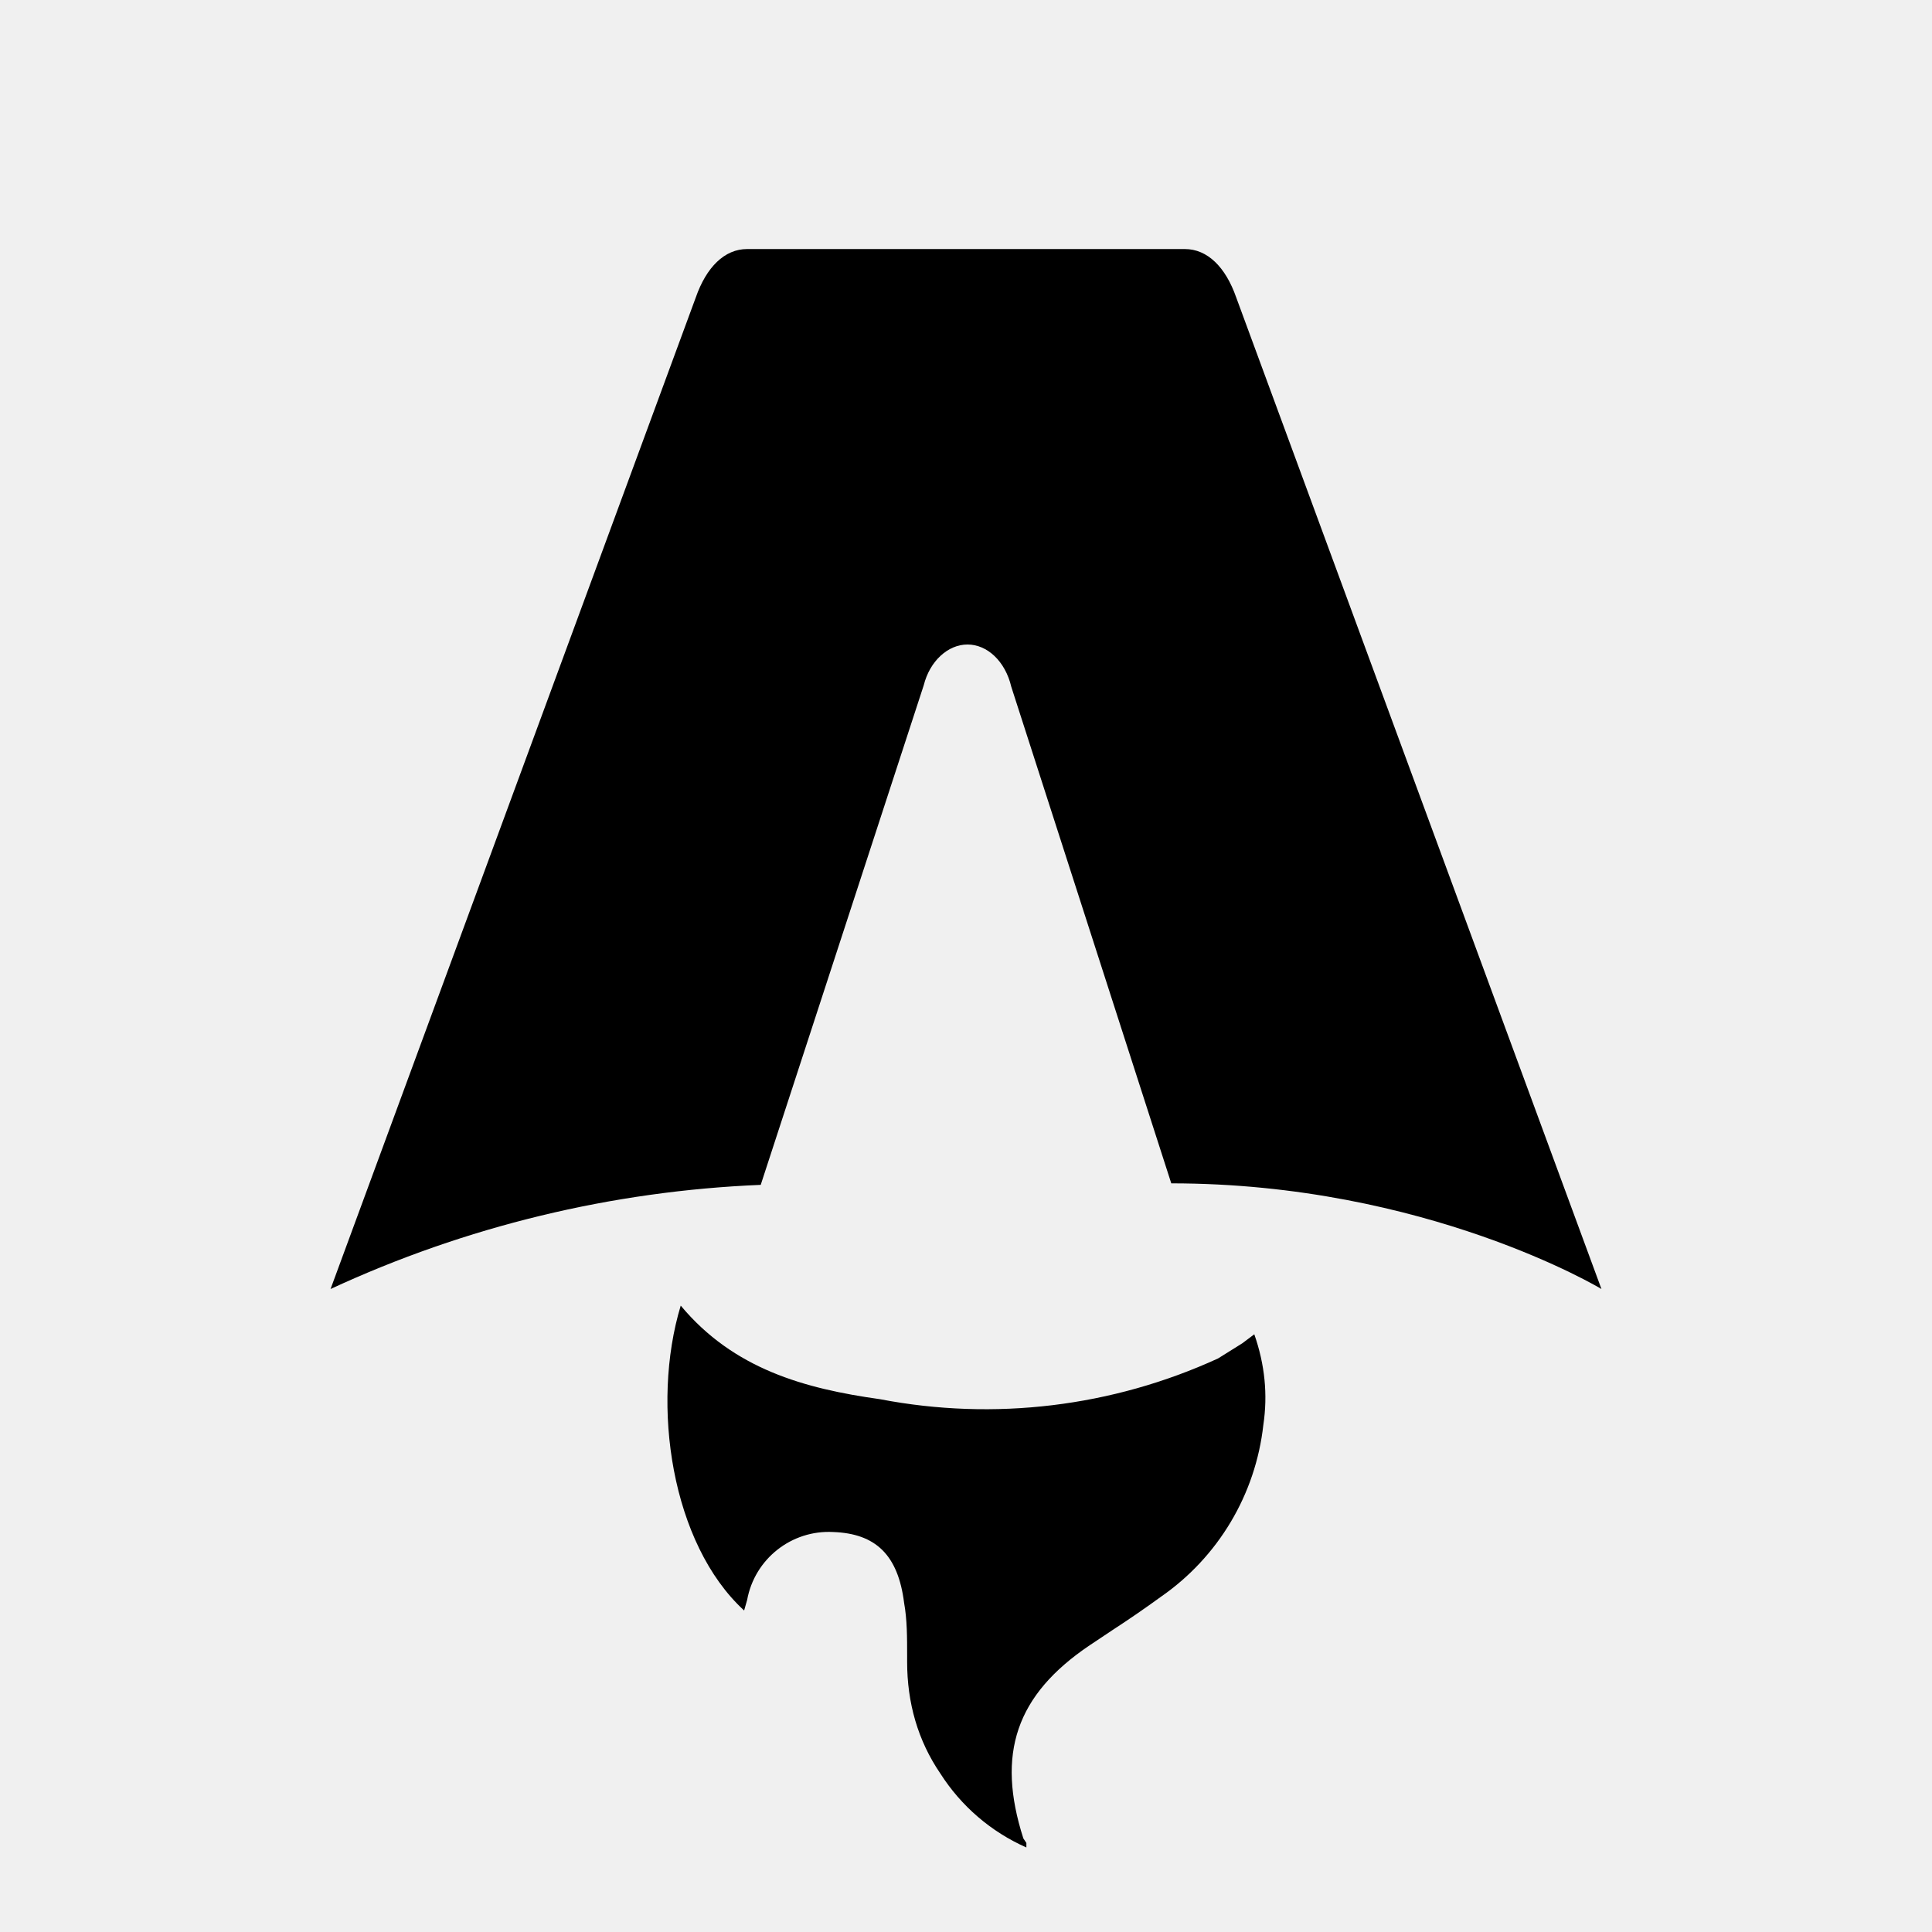
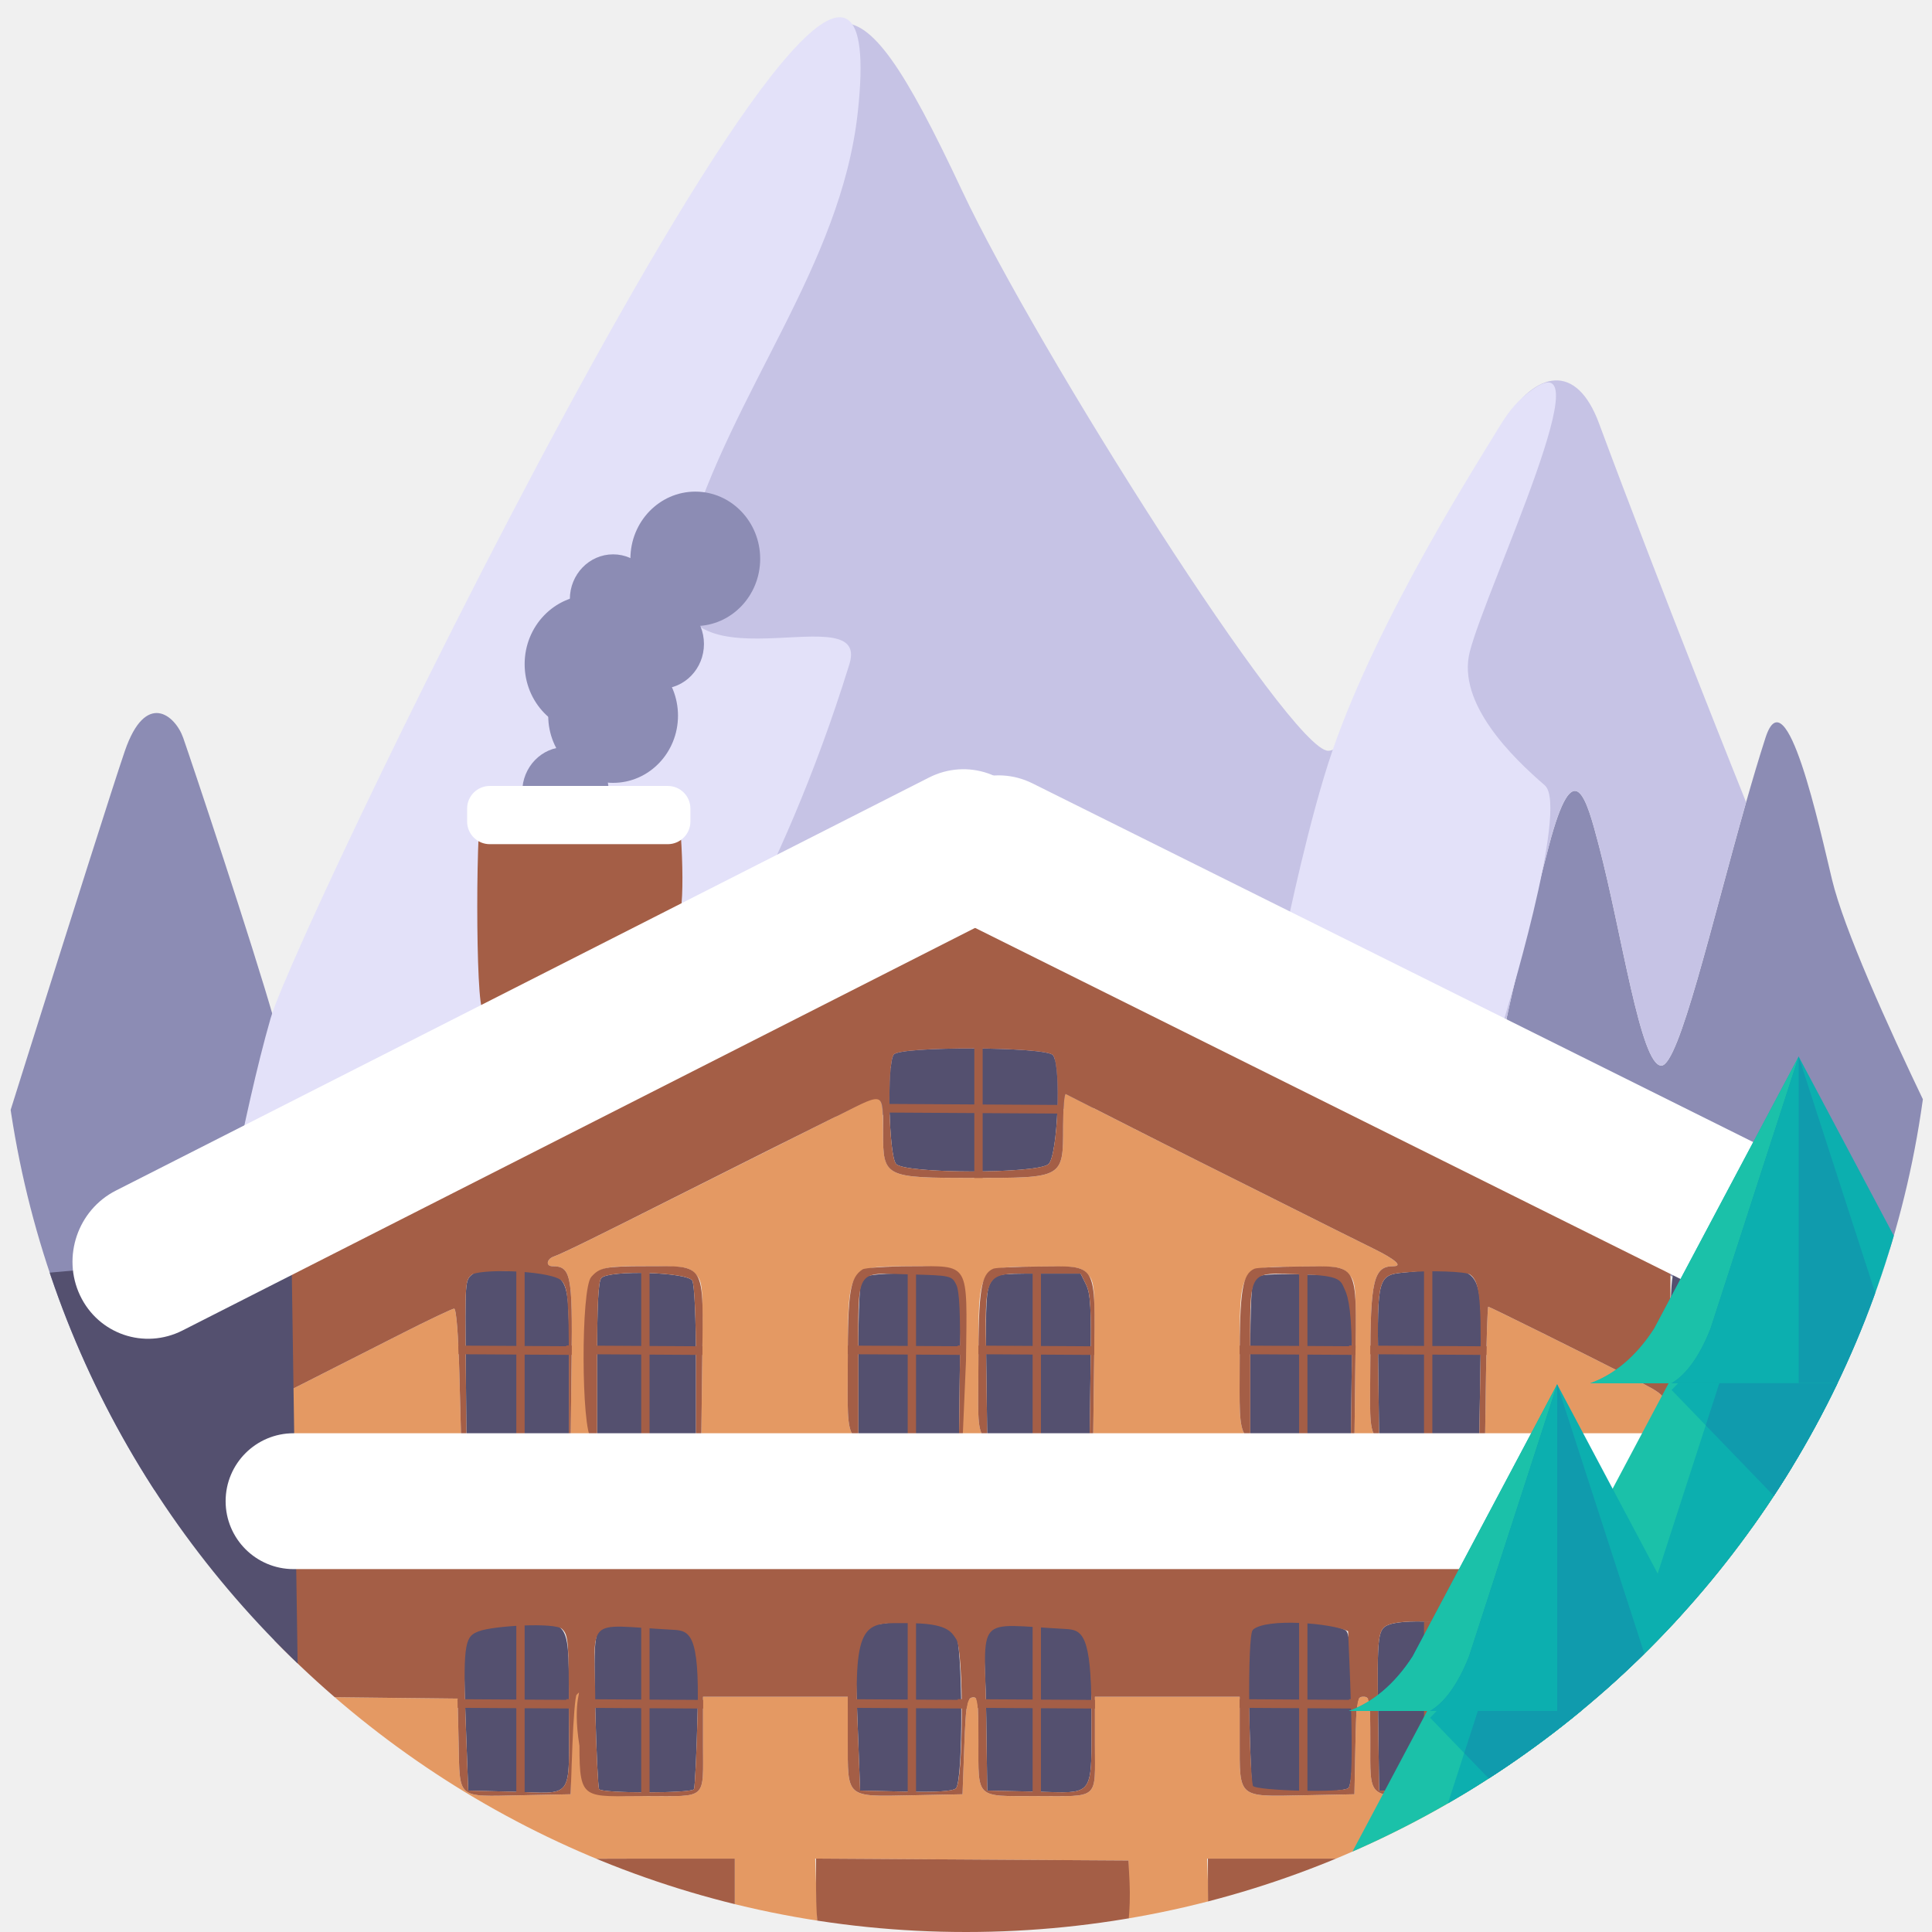
- <svg xmlns="http://www.w3.org/2000/svg" fill="none" viewBox="0 0 128 128">
-   <path d="M50.4 78.5a75.1 75.1 0 0 0-28.5 6.9l24.2-65.7c.7-2 1.9-3.2 3.4-3.2h29c1.5 0 2.7 1.2 3.4 3.2l24.2 65.7s-11.6-7-28.5-7L67 45.5c-.4-1.7-1.6-2.8-2.9-2.8-1.3 0-2.5 1.1-2.9 2.7L50.4 78.5Zm-1.1 28.2Zm-4.2-20.2c-2 6.6-.6 15.8 4.2 20.2a17.5 17.5 0 0 1 .2-.7 5.5 5.5 0 0 1 5.7-4.5c2.8.1 4.3 1.5 4.7 4.7.2 1.1.2 2.3.2 3.5v.4c0 2.7.7 5.2 2.2 7.4a13 13 0 0 0 5.7 4.9v-.3l-.2-.3c-1.8-5.6-.5-9.5 4.4-12.8l1.5-1a73 73 0 0 0 3.2-2.2 16 16 0 0 0 6.8-11.4c.3-2 .1-4-.6-6l-.8.6-1.6 1a37 37 0 0 1-22.4 2.7c-5-.7-9.7-2-13.2-6.2Z" />
-   <style>
-         path { fill: #000; }
-         @media (prefers-color-scheme: dark) {
-             path { fill: #FFF; }
-         }
-     </style>
+ <svg xmlns="http://www.w3.org/2000/svg" width="128" height="128" viewBox="0 0 128 128" fill="none">
+   <g clip-path="url(#clip0_245_358)">
+     <path d="M-3.31 86.314C-3.31 86.314 6.897 53.742 8.276 49.742C9.655 45.742 11.611 47.384 12.138 48.885C12.651 50.347 16.72 62.498 18.207 67.743C19.918 73.775 19.035 72.885 19.035 72.885L99.586 68.6C99.586 68.6 100.222 65.138 102.621 56.028C104.276 49.742 105.104 52.885 105.931 56.028C107.438 61.751 108.69 70.6 110.069 70.6C111.232 70.6 113.399 61.182 115.684 53.152C116.109 51.659 116.538 50.213 116.966 48.885C118.345 44.6 120.552 54.857 121.379 58.286C122.946 64.774 132.69 83.457 132.69 83.457C132.69 83.457 133.498 113.56 122.759 110.885C113.517 108.584 115.31 86.885 115.31 86.885L88 72.885L19.035 75.171L13.241 87.171L9.379 102.028L2.207 106.6L-3.31 86.314Z" fill="#8C8CB4" />
+     <path d="M19.035 72.885L99.586 68.6C99.586 68.6 100.222 65.138 102.621 56.028C104.276 49.742 105.104 52.885 105.931 56.028C107.438 61.751 108.69 70.6 110.069 70.6C111.232 70.6 113.399 61.182 115.684 53.152C115.684 53.152 110.069 39.171 105.931 28.028C104.462 24.071 101.784 24.451 99.586 28.028C95.724 34.314 90.483 49.742 88 49.742C85.517 49.742 68.69 23.171 63.724 12.6C56.203 -3.414 54.897 -0.829 48 12.6C36.513 34.967 18.207 67.743 18.207 67.743C19.918 73.775 19.035 72.885 19.035 72.885Z" fill="#C6C3E5" />
+     <path fill-rule="evenodd" clip-rule="evenodd" d="M59.216 69.865C58.753 70.447 58.881 76.554 59.368 77.115C59.937 77.771 68.723 77.782 69.464 77.127C70.08 76.585 70.324 70.614 69.759 69.906C69.31 69.342 59.662 69.305 59.216 69.865ZM134.069 74.887C133.242 76.603 125.86 101.953 124.225 107.539C123.288 110.739 122.499 109.86 122.499 109.86C122.499 109.86 120.078 101.681 118.503 96.448C117.434 92.897 115.995 87.911 115.748 87.362C115.387 86.566 111.638 84.38 110.903 84.38C110.635 84.38 110.589 89.296 110.823 92.973L110.974 95.35H112.102C113.868 95.35 114.021 95.729 113.963 99.982C113.922 103.084 113.748 103.416 112.081 103.583L110.903 103.701V110.739C110.903 114.611 110.982 117.776 111.079 117.773C111.175 117.771 111.517 117.553 111.839 117.291C112.161 117.029 112.493 116.812 112.576 116.809C112.66 116.806 113.66 116.356 114.798 115.809C117.735 114.399 118.127 114.243 120.259 113.634C120.839 113.469 121.576 113.237 121.897 113.119C126.158 111.555 137.622 111.379 143.183 112.794C144.019 113.007 144.994 113.241 145.349 113.314C145.705 113.387 146.054 113.543 146.124 113.662C146.194 113.781 146.508 113.878 146.823 113.878C147.137 113.878 148.691 114.458 150.277 115.168C153.154 116.455 153.16 116.456 153.404 115.919C152.552 112.316 148.929 101.182 146.207 91.694C144.828 86.885 143.725 90.028 143.725 91.458C141.934 101.966 137.764 77.64 135.725 74.457C135.449 74.026 134.897 73.171 134.069 74.887ZM18.207 117.744C18.45 117.744 18.274 116.354 18.274 110.739V103.699C18.21 103.457 18.274 93.637 18.274 89.572C18.274 86.716 18.247 84.38 18.215 84.381L18.207 117.744ZM31.308 84.418C30.806 84.818 30.808 84.784 30.862 90.658L30.905 95.35H34.297H37.688V90.379C37.688 84.102 37.866 84.425 34.297 84.228C32.322 84.12 31.627 84.164 31.308 84.418ZM92.947 84.315C91.306 84.469 91.234 84.734 91.308 90.379L91.371 95.228L94.687 95.296L98.003 95.363L98.083 90.42C98.195 83.65 98.329 83.81 92.947 84.315ZM39.84 84.672C39.64 84.882 39.56 86.444 39.56 90.158V95.35H42.834H46.109V90.336C46.109 87.346 46.011 85.133 45.867 84.852C45.574 84.28 40.365 84.126 39.84 84.672ZM57.157 84.665C56.947 84.883 56.869 86.377 56.869 90.164V95.364L60.202 95.296L63.536 95.228L63.594 90.474C63.67 84.169 64.305 84.468 60.69 84.38C58.707 84.332 57.36 84.454 57.157 84.665ZM65.641 84.955C65.34 85.434 65.291 86.337 65.343 90.379L65.407 95.228H68.799H72.191L72.254 90.534C72.306 86.679 72.253 85.708 71.956 85.109L71.594 84.38H68.799C66.12 84.38 65.987 84.404 65.641 84.955ZM83.121 84.665C82.912 84.883 82.833 86.377 82.833 90.164V95.364L86.167 95.296L89.5 95.228L89.558 90.474C89.634 84.169 89.829 84.521 86.214 84.434C84.231 84.386 83.324 84.454 83.121 84.665ZM31.589 107.594C30.745 107.92 30.655 108.662 30.843 113.756L31.022 118.632L33.829 118.702C38.118 118.81 37.688 119.397 37.688 113.423C37.688 107.194 37.87 107.526 34.42 107.461C33.113 107.438 31.839 107.497 31.589 107.594ZM40.436 107.51C39.349 107.857 39.312 108.072 39.442 113.337C39.51 116.08 39.623 118.419 39.693 118.538C39.86 118.819 45.808 118.82 45.974 118.54C46.044 118.423 46.154 116.118 46.219 113.418C46.344 108.242 46.221 107.582 45.115 107.524C43.62 107.445 40.667 107.437 40.436 107.51ZM65.655 107.524C64.852 107.803 65.265 108.212 65.341 113.756L65.407 118.632L68.533 118.7C72.629 118.789 72.308 119.245 72.308 113.361C72.308 108.276 72.161 107.582 71.079 107.524C68.966 107.413 66.12 107.362 65.655 107.524ZM83.709 107.51C82.621 107.858 82.619 108.074 82.759 113.361C82.832 116.112 82.913 118.446 82.977 118.555C83.172 118.884 89.014 118.797 89.337 118.461C89.836 117.941 89.721 108.696 89.208 108.069C88.819 107.593 84.743 107.18 83.709 107.51ZM92.071 107.621C91.269 107.901 91.23 108.214 91.305 113.756L91.371 118.632L94.412 118.693C96.085 118.727 97.569 118.672 97.711 118.571C98.216 118.212 98.359 108.676 97.869 108.077C97.412 107.517 93.295 107.193 92.071 107.621ZM56.98 108.125C56.659 108.635 56.636 109.349 56.799 113.671L56.986 118.632L59.994 118.7C62.012 118.746 63.11 118.677 63.328 118.487C63.832 118.051 63.797 108.838 63.288 108.082C62.706 107.215 57.529 107.251 56.98 108.125Z" fill="#54506F" />
+     <rect x="34.207" y="84" width="0.552" height="11.429" fill="#A45E46" />
+     <rect x="34.207" y="107.429" width="0.552" height="11.429" fill="#A45E46" />
+     <rect x="42.483" y="107.429" width="0.552" height="11.429" fill="#A45E46" />
+     <rect x="60.138" y="107.429" width="0.552" height="11.429" fill="#A45E46" />
+     <rect x="68.414" y="107.429" width="0.552" height="11.429" fill="#A45E46" />
+     <rect x="86.069" y="107.429" width="0.552" height="11.429" fill="#A45E46" />
+     <rect x="94.345" y="107.429" width="0.552" height="11.429" fill="#A45E46" />
+     <rect x="42.483" y="84" width="0.552" height="11.429" fill="#A45E46" />
+     <rect x="60.138" y="84" width="0.552" height="11.429" fill="#A45E46" />
+     <rect x="68.414" y="84" width="0.552" height="11.429" fill="#A45E46" />
+     <rect x="86.069" y="84" width="0.552" height="11.429" fill="#A45E46" />
+     <rect x="64.552" y="68" width="0.552" height="11.429" fill="#A45E46" />
+     <rect x="94.345" y="84" width="0.552" height="11.429" fill="#A45E46" />
+     <rect width="0.571" height="9.471" transform="matrix(-0.00550712 0.999985 -0.999983 -0.00590752 38.7158 89.1987)" fill="#A45E46" />
+     <rect width="0.571" height="9.471" transform="matrix(-0.00550712 0.999985 -0.999983 -0.00590752 38.7158 112.627)" fill="#A45E46" />
+     <rect width="0.571" height="9.471" transform="matrix(-0.00550712 0.999985 -0.999983 -0.00590751 46.9917 112.627)" fill="#A45E46" />
+     <rect width="0.571" height="9.471" transform="matrix(-0.00550712 0.999985 -0.999983 -0.00590752 64.6469 112.627)" fill="#A45E46" />
+     <rect width="0.571" height="9.471" transform="matrix(-0.00550712 0.999985 -0.999983 -0.00590751 72.9227 112.627)" fill="#A45E46" />
+     <rect width="0.571" height="9.471" transform="matrix(-0.00550713 0.999985 -0.999983 -0.00590751 90.5779 112.627)" fill="#A45E46" />
+     <rect width="0.571" height="9.471" transform="matrix(-0.00550712 0.999985 -0.999983 -0.00590752 98.8538 112.627)" fill="#A45E46" />
+     <rect width="0.571" height="9.471" transform="matrix(-0.00550712 0.999985 -0.999983 -0.00590751 46.9917 89.1987)" fill="#A45E46" />
+     <rect width="0.571" height="9.471" transform="matrix(-0.00550712 0.999985 -0.999983 -0.00590752 64.6469 89.1987)" fill="#A45E46" />
+     <rect width="0.571" height="9.471" transform="matrix(-0.00550712 0.999985 -0.999983 -0.00590751 72.9227 89.1987)" fill="#A45E46" />
+     <rect width="0.571" height="9.471" transform="matrix(-0.00550713 0.999985 -0.999983 -0.00590751 90.5779 89.1987)" fill="#A45E46" />
+     <rect width="0.571" height="11.796" transform="matrix(-0.00550716 0.999985 -0.999983 -0.00590748 70.4204 73.2068)" fill="#A45E46" />
+     <rect width="0.571" height="9.471" transform="matrix(-0.00550713 0.999985 -0.999983 -0.00590751 98.8538 89.1987)" fill="#A45E46" />
+     <path d="M56.828 7.457C55.706 17.648 48.531 25.855 45.517 36C42.207 47.143 57.823 39.005 56.276 44C51.586 59.143 45.517 67.457 45.517 67.457L14.345 84.028C14.345 84.028 16.099 73.811 17.931 67.457C19.764 61.102 60.076 -22.053 56.828 7.457Z" fill="#E3E1F9" />
+     <path fill-rule="evenodd" clip-rule="evenodd" d="M32.484 53.194C32.259 53.331 32.074 53.556 32.074 53.692C32.074 53.829 32.24 53.769 32.442 53.558C32.847 53.136 43.804 52.974 44.42 53.38C44.885 53.688 44.718 60.484 44.238 60.763C44.045 60.875 42.15 61.834 40.027 62.893C37.904 63.952 35.387 65.216 34.433 65.701C33.479 66.186 32.559 66.584 32.386 66.584C32.215 66.584 32.074 66.691 32.074 66.821C32.074 67.188 32.308 67.081 41.255 62.598L44.94 60.753V57.094C44.94 53.727 44.904 53.416 44.487 53.184C43.885 52.848 33.038 52.858 32.484 53.194ZM60.962 62.557C59.548 63.271 56.969 64.564 55.232 65.431C53.495 66.297 50.653 67.721 48.916 68.595C47.179 69.47 44.758 70.678 43.536 71.281C42.314 71.884 39.577 73.251 37.454 74.32C35.331 75.388 32.752 76.681 31.724 77.191C30.694 77.703 27.642 79.233 24.94 80.594C22.238 81.954 19.686 83.224 19.268 83.417C18.849 83.61 18.507 83.854 18.507 83.96C18.507 84.067 18.691 84.052 18.916 83.929C20.173 83.24 23.934 81.454 24.127 81.454C24.253 81.454 24.355 81.345 24.355 81.211C24.355 81.077 24.461 80.967 24.591 80.967C24.81 80.967 26.245 80.271 32.893 76.943C34.308 76.234 36.729 75.027 38.273 74.259C39.817 73.491 42.659 72.067 44.588 71.093C46.519 70.119 49.255 68.747 50.67 68.044C52.086 67.341 54.717 66.023 56.518 65.117C58.319 64.21 60.582 63.094 61.547 62.638C62.512 62.182 63.565 61.683 63.886 61.531C64.384 61.295 64.402 61.253 64.003 61.256C63.746 61.257 62.377 61.843 60.962 62.557ZM64.822 61.399C65.238 61.566 69.53 63.69 73.945 65.913C75.682 66.788 78.103 67.996 79.325 68.598C81.433 69.637 86.228 72.037 91.371 74.629C92.658 75.278 94.973 76.434 96.517 77.2C98.061 77.964 100.903 79.386 102.833 80.357C104.763 81.328 107.184 82.536 108.213 83.04C109.242 83.544 110.163 84.003 110.26 84.061C110.356 84.118 110.435 84.049 110.435 83.907C110.435 83.765 110.342 83.648 110.229 83.648C110.117 83.648 107.985 82.621 105.493 81.364C96.296 76.727 94.371 75.763 92.541 74.872C91.512 74.371 89.248 73.246 87.511 72.372C85.775 71.497 83.038 70.123 81.43 69.319C79.822 68.515 76.822 67.012 74.763 65.98C72.704 64.948 70.547 63.879 69.968 63.603C69.389 63.328 68.083 62.679 67.067 62.162C66.05 61.644 65.05 61.229 64.844 61.239C64.527 61.256 64.523 61.279 64.822 61.399ZM56.976 73.166C56.327 73.501 54.432 74.456 52.766 75.287C51.099 76.118 47.524 77.911 44.823 79.27C39.039 82.18 37.251 83.055 36.694 83.248C36.213 83.414 36.143 83.892 36.6 83.892C37.82 83.892 37.935 84.461 37.868 90.141L37.805 95.472H34.179H30.554L30.437 91.084C30.365 88.395 30.23 86.698 30.086 86.703C29.958 86.707 28.379 87.457 26.577 88.372C24.776 89.287 22.224 90.581 20.905 91.249L18.507 92.464V93.777C18.507 95.273 18.197 95.594 16.752 95.594C15.35 95.594 15.233 95.891 15.233 99.439C15.233 102.18 15.288 102.641 15.66 102.992C16.055 103.364 19.782 103.395 64.535 103.395H112.981L113.346 102.853C113.626 102.435 113.71 101.637 113.71 99.356C113.71 96.035 113.52 95.594 112.097 95.594C110.797 95.594 110.435 95.236 110.431 93.94C110.427 92.459 110.436 92.469 108.096 91.279C104.641 89.523 98.692 86.573 98.602 86.573C98.555 86.573 98.487 88.576 98.452 91.023L98.388 95.472L95.114 95.542C90.28 95.645 90.787 96.263 90.787 90.261C90.787 84.825 91.009 83.892 92.309 83.892C92.968 83.892 92.446 83.436 90.951 82.703C90.153 82.311 87.711 81.093 85.523 79.995C83.336 78.897 80.6 77.527 79.442 76.95C78.284 76.373 75.862 75.15 74.061 74.234C72.261 73.317 70.708 72.528 70.612 72.48C70.515 72.433 70.436 73.395 70.436 74.62C70.436 78.063 70.474 78.041 64.471 78.041C58.565 78.041 58.509 78.012 58.503 74.944C58.498 72.507 58.422 72.419 56.976 73.166ZM46.104 84.43C46.564 84.945 46.583 85.209 46.522 90.221L46.46 95.472L42.983 95.54C38.478 95.628 38.858 96.127 38.858 90.115C38.858 83.688 38.728 83.892 42.814 83.892C45.41 83.892 45.659 83.933 46.104 84.43ZM63.388 84.352C63.884 84.8 63.894 84.933 63.833 90.141L63.769 95.472L60.292 95.54C55.798 95.627 56.167 96.092 56.167 90.351C56.167 83.826 56.12 83.902 60.166 83.896C62.491 83.893 62.952 83.958 63.388 84.352ZM72.069 84.43C72.528 84.945 72.547 85.209 72.487 90.221L72.424 95.472L69.15 95.542C64.323 95.645 64.822 96.232 64.822 90.458C64.822 83.707 64.678 83.941 68.848 83.912C71.385 83.894 71.623 83.932 72.069 84.43ZM89.378 84.43C89.838 84.945 89.857 85.209 89.797 90.221L89.734 95.472L86.227 95.54C81.788 95.626 82.132 96.076 82.132 90.172C82.132 83.749 82.008 83.941 86.157 83.912C88.694 83.894 88.932 83.932 89.378 84.43ZM38.047 112.702C37.977 113.014 37.894 114.53 37.862 116.072L37.805 118.875L34.445 118.944C30.235 119.028 30.468 119.226 30.385 115.5L30.32 112.537L24.413 112.472L18.507 112.407L18.472 115.092C18.453 116.57 18.426 117.916 18.414 118.083C18.397 118.299 19.072 118.432 20.73 118.541C25.218 118.833 29.429 120.217 32.564 122.429C34.42 123.739 37.611 126.931 37.784 127.653C37.943 128.31 38.39 128.492 38.39 127.899C38.39 127.7 37.495 126.592 36.402 125.436C35.308 124.281 34.413 123.292 34.413 123.239C34.413 123.185 37.624 123.142 41.547 123.142H48.682V125.702V128.261H51.437H54.191L54.1 125.699L54.009 123.137L64.386 123.2L74.763 123.264L74.75 125.763L74.737 128.261H77.446H80.155L80.064 125.702L79.974 123.142H90.433H100.892L100.78 125.153C100.719 126.26 100.59 127.412 100.495 127.713C100.208 128.624 100.698 128.316 101.146 127.304C101.815 125.79 105.629 122.02 108.786 119.754L110.516 118.512L110.457 115.652C110.424 114.08 110.347 112.709 110.286 112.604C110.224 112.5 107.548 112.415 104.339 112.415H98.506V115.414C98.506 119.205 98.729 118.997 94.646 118.997C90.562 118.997 90.787 119.205 90.787 115.414C90.787 112.593 90.759 112.415 90.326 112.415C89.893 112.415 89.861 112.616 89.799 115.645L89.734 118.875L86.368 118.944C81.974 119.032 82.132 119.168 82.132 115.303V112.415H77.336H72.541V115.558C72.541 119.306 72.895 118.997 68.593 118.997C64.609 118.997 64.822 119.201 64.822 115.396C64.822 112.654 64.784 112.387 64.413 112.461C64.055 112.533 63.988 112.944 63.886 115.709L63.769 118.875L60.404 118.944C56.009 119.032 56.167 119.168 56.167 115.303V112.415H51.372H46.577V115.558C46.577 119.3 46.914 118.997 42.743 118.997C38.7 118.997 38.883 119.167 38.804 115.36C38.743 112.445 38.385 111.189 38.047 112.702Z" fill="#E49963" />
+     <path fill-rule="evenodd" clip-rule="evenodd" d="M32 52.886C31.492 53.415 31.495 66.886 32 66.886C32.172 66.886 33.479 66.185 34.434 65.7C35.387 65.215 38.154 64.517 40.276 63.457C42.399 62.398 44.773 60.712 44.966 60.6C45.446 60.321 45.155 53.194 44.69 52.886C44.074 52.479 32.405 52.464 32 52.886ZM63.886 61.546C62.358 62.23 59.496 63.616 56.519 65.115C54.717 66.022 52.086 67.34 50.67 68.043C49.255 68.746 46.519 70.118 44.589 71.092C42.659 72.065 39.817 73.49 38.273 74.258C36.729 75.026 34.308 76.233 32.893 76.942C26.245 80.27 24.81 80.966 24.591 80.966C24.461 80.966 24.355 81.076 24.355 81.21C24.355 81.344 24.254 81.453 24.13 81.453C24.006 81.453 22.637 82.077 21.089 82.84L18.274 84.226V89.402C18.274 92.249 18.203 94.769 18.117 95.004C18.01 95.294 18.047 95.373 18.234 95.253C18.388 95.154 18.508 94.505 18.508 93.77V92.463L20.905 91.248C22.224 90.579 24.776 89.285 26.577 88.371C28.379 87.456 29.958 86.706 30.086 86.701C30.23 86.697 30.365 88.394 30.437 91.083L30.554 95.471H34.18H37.806L37.869 90.14C37.936 84.46 37.82 83.891 36.6 83.891C36.143 83.891 36.213 83.413 36.694 83.246C37.224 83.063 39.398 81.999 44.472 79.439C46.724 78.304 49.618 76.851 50.904 76.21C52.191 75.57 54.373 74.481 55.752 73.791C58.615 72.359 58.506 72.311 58.506 75.024C58.506 77.998 58.59 78.04 64.471 78.04C70.474 78.04 70.436 78.062 70.436 74.618C70.436 73.394 70.515 72.431 70.612 72.479C70.708 72.526 72.261 73.316 74.062 74.233C75.862 75.149 78.284 76.372 79.442 76.949C80.6 77.526 83.336 78.896 85.523 79.993C87.711 81.092 90.153 82.31 90.951 82.702C92.446 83.435 92.968 83.891 92.31 83.891C91.01 83.891 90.787 84.824 90.787 90.26C90.787 96.262 90.281 95.644 95.114 95.541L98.388 95.471L98.452 91.022C98.487 88.575 98.555 86.572 98.603 86.572C98.692 86.572 104.642 89.522 108.096 91.278C110.434 92.468 110.427 92.459 110.431 93.933C110.434 94.562 110.558 95.156 110.707 95.251C110.91 95.382 110.94 94.816 110.825 93.011C110.741 91.682 110.671 89.166 110.671 87.419L110.669 84.243L108.973 83.415C108.041 82.961 105.33 81.609 102.95 80.412C100.57 79.216 97.517 77.69 96.167 77.021C94.815 76.353 92.658 75.276 91.371 74.627C85.943 71.893 81.405 69.622 79.325 68.597C78.103 67.996 75.577 66.733 73.711 65.793C64.39 61.097 64.644 61.207 63.886 61.546ZM69.759 69.904C70.323 70.613 70.08 76.584 69.464 77.126C68.723 77.781 59.937 77.77 59.368 77.114C58.881 76.553 58.752 70.446 59.216 69.864C59.662 69.304 69.31 69.341 69.759 69.904ZM39.173 84.6C38.473 85.388 38.514 94.747 39.182 95.326C39.402 95.517 40.618 95.584 42.983 95.539L46.46 95.471L46.523 90.22C46.603 83.531 46.814 83.891 42.814 83.891C40.077 83.891 39.732 83.971 39.173 84.6ZM57.146 84.102C56.312 84.653 56.167 85.576 56.167 90.35C56.167 96.091 55.798 95.626 60.292 95.539L63.77 95.471L64 90.14C64.079 83.503 64.305 83.889 60.334 83.895C58.842 83.897 57.315 83.99 57.146 84.102ZM65.811 84.054C64.989 84.399 64.822 85.483 64.822 90.457C64.822 96.23 64.323 95.644 69.15 95.541L72.424 95.471L72.487 90.22C72.568 83.538 72.766 83.883 68.848 83.91C67.342 83.921 65.975 83.986 65.811 84.054ZM83.121 84.054C82.31 84.394 82.132 85.496 82.132 90.171C82.132 96.075 81.789 95.625 86.227 95.539L89.734 95.471L89.797 90.22C89.877 83.538 90.076 83.883 86.158 83.91C84.651 83.921 83.284 83.986 83.121 84.054ZM37.242 84.886C37.602 85.344 37.688 86.005 37.688 90.378V95.349H34.297H30.905L30.862 90.657C30.808 84.782 30.806 84.816 31.308 84.417C32.276 84.029 36.714 84.216 37.242 84.886ZM97.379 84.432C97.966 84.841 98.16 85.712 98.083 90.419L98.003 95.362L94.687 95.294L91.371 95.227L91.308 90.377C91.234 84.733 91.305 84.467 92.947 84.314C94.821 84.138 97.122 84.253 97.379 84.432ZM45.867 84.85C46.012 85.131 46.109 87.345 46.109 90.335V95.349H42.834H39.56V90.156C39.56 86.442 39.64 84.881 39.84 84.671C40.365 84.125 45.574 84.279 45.867 84.85ZM63.353 85.11C63.571 85.555 63.636 87.001 63.594 90.473L63.536 95.227L60.202 95.294L56.869 95.363V90.163C56.869 83.874 56.592 84.344 60.25 84.432C62.977 84.499 63.063 84.518 63.353 85.11ZM71.955 85.108C72.253 85.707 72.306 86.678 72.254 90.532L72.191 95.227H68.798H65.407L65.343 90.377C65.26 84.04 65.066 84.379 68.798 84.379H71.594L71.955 85.108ZM89.104 85.457C89.322 85.902 89.6 87.001 89.558 90.473L89.5 95.227L86.167 95.294L82.833 95.363V90.163C82.833 83.874 82.557 84.344 86.214 84.432C88.942 84.499 88.814 84.865 89.104 85.457ZM17.981 103.555C18.204 103.65 18.286 105.368 18.324 110.789C18.351 114.7 18.407 116.663 18.448 115.153L18.523 112.406L24.421 112.471L30.32 112.536L30.386 115.499C30.468 119.225 30.235 119.027 34.445 118.942L37.806 118.874L37.922 115.664C37.986 113.898 38.111 112.378 38.199 112.287C38.679 111.79 37.877 112.511 38.39 115.664C38.39 119.36 38.671 118.996 42.8 118.996C46.907 118.996 46.577 119.296 46.577 115.557V112.414H51.372H56.167V115.301C56.167 119.166 56.009 119.031 60.404 118.942L63.77 118.874L63.886 115.708C63.989 112.943 64.055 112.532 64.413 112.46C64.784 112.385 64.822 112.653 64.822 115.395C64.822 119.2 64.609 118.996 68.593 118.996C72.895 118.996 72.541 119.304 72.541 115.557V112.414H77.336H82.132V115.301C82.132 119.166 81.974 119.031 86.368 118.942L89.734 118.874L89.799 115.644C89.861 112.615 89.893 112.414 90.326 112.414C90.76 112.414 90.787 112.592 90.787 115.413C90.787 119.204 90.562 118.996 94.646 118.996C98.73 118.996 98.506 119.205 98.506 115.409V112.406L104.412 112.471L110.318 112.536L110.437 115.34C110.318 122.315 111.448 119.457 110.959 110.403L111.02 103.394L64.355 103.413C38.688 103.424 17.821 103.488 17.981 103.555ZM37.242 107.925C37.654 108.313 37.688 108.739 37.688 113.422C37.688 119.396 38.118 118.809 33.829 118.701L31.022 118.631L30.843 113.755C30.655 108.661 30.88 108.402 31.724 108.076C32.672 107.709 36.766 107.475 37.242 107.925ZM44.589 107.977C45.695 108.035 46.344 108.24 46.219 113.417C46.154 116.117 46.044 118.422 45.974 118.539C45.808 118.819 39.86 118.817 39.693 118.537C39.623 118.418 39.51 116.078 39.442 113.336C39.449 106.886 38.462 107.654 44.589 107.977ZM70.612 107.925C71.694 107.982 72.308 108.275 72.308 113.36C72.308 119.244 72.629 118.788 68.533 118.699L65.407 118.631L65.341 113.755C65.246 106.844 64.453 107.601 70.612 107.925ZM89.317 108.076C89.317 108.6 89.836 117.94 89.336 118.46C89.014 118.796 83.201 118.643 83.006 118.315C82.759 117.172 82.609 108.337 83.006 107.977C83.89 107.174 88.276 107.538 89.317 108.076ZM97.869 108.076C98.359 108.675 98.215 118.211 97.711 118.57C97.569 118.67 96.084 118.726 94.412 118.692L91.371 118.631L91.305 113.755C91.23 108.213 91.269 107.899 92.07 107.62C93.295 107.192 97.412 107.516 97.869 108.076ZM63.353 108.6C63.861 109.357 63.832 118.05 63.328 118.486C63.11 118.675 62.012 118.745 59.994 118.699L56.986 118.631L56.799 113.67C56.554 107.191 57.52 107.538 60.136 107.538C62.752 107.538 63.012 108.091 63.353 108.6ZM34.413 123.238C34.413 123.291 35.308 124.28 36.402 125.435C37.495 126.59 38.39 127.699 38.39 127.898C38.39 128.208 39.141 128.26 43.536 128.26H48.682V125.701V123.141H41.547C37.624 123.141 34.413 123.184 34.413 123.238ZM54.066 125.149C54.067 126.257 54.132 127.41 54.21 127.712L54.351 128.26H64.484H74.618L74.765 127.224C74.845 126.655 74.878 125.529 74.837 124.725L74.763 123.263L64.413 123.199L54.062 123.135L54.066 125.149ZM80.03 125.152C80.031 126.258 80.097 127.41 80.174 127.712L80.315 128.26H90.309H100.303L100.574 127.318C100.723 126.799 100.845 125.647 100.845 124.758V123.141H90.436H80.027L80.03 125.152Z" fill="#A45E46" />
+     <path d="M-28.69 99.743L-5.999 118.885L19.862 119.743L19.31 82.885L0.11 84.6L-28.69 99.743Z" fill="#54506F" />
+     <path d="M37.467 55.428C39.05 55.428 40.333 54.099 40.333 52.46C40.333 50.821 39.05 49.492 37.467 49.492C35.884 49.492 34.601 50.821 34.601 52.46C34.601 54.099 35.884 55.428 37.467 55.428Z" fill="#8C8CB4" />
+     <path d="M40.62 42.664C42.203 42.664 43.486 41.335 43.486 39.696C43.486 38.056 42.203 36.727 40.62 36.727C39.037 36.727 37.754 38.056 37.754 39.696C37.754 41.335 39.037 42.664 40.62 42.664Z" fill="#8C8CB4" />
+     <path d="M43.773 45.633C45.355 45.633 46.639 44.304 46.639 42.664C46.639 41.025 45.355 39.696 43.773 39.696C42.19 39.696 40.906 41.025 40.906 42.664C40.906 44.304 42.19 45.633 43.773 45.633Z" fill="#8C8CB4" />
+     <path d="M40.62 51.866C42.994 51.866 44.919 49.873 44.919 47.414C44.919 44.955 42.994 42.961 40.62 42.961C38.245 42.961 36.321 44.955 36.321 47.414C36.321 49.873 38.245 51.866 40.62 51.866Z" fill="#8C8CB4" />
+     <path d="M46.065 41.477C48.44 41.477 50.364 39.483 50.364 37.024C50.364 34.565 48.44 32.571 46.065 32.571C43.691 32.571 41.766 34.565 41.766 37.024C41.766 39.483 43.691 41.477 46.065 41.477Z" fill="#8C8CB4" />
+     <path d="M39.172 48.571C41.61 48.571 43.586 46.525 43.586 44C43.586 41.475 41.61 39.429 39.172 39.429C36.735 39.429 34.759 41.475 34.759 44C34.759 46.525 36.735 48.571 39.172 48.571Z" fill="#8C8CB4" />
+     <path d="M101.241 26.028C106.679 21.711 98.483 38.886 97.379 43.171C96.496 46.6 100.249 50.22 102.345 52.028C104 53.457 99.586 67.743 99.586 67.743L85.241 61.457C85.241 61.457 86.736 54.203 88.276 49.743C91.344 40.854 97.931 30.6 99.31 28.314C100.118 26.976 100.69 26.466 101.241 26.028Z" fill="#E3E1F9" />
+     <path d="M19.448 95.457C17.239 95.457 15.448 97.248 15.448 99.457V99.457C15.448 101.666 17.239 103.457 19.448 103.457H109.655C111.864 103.457 113.655 101.666 113.655 99.457V99.457C113.655 97.248 111.864 95.457 109.655 95.457H19.448Z" fill="white" stroke="white" stroke-linejoin="round" />
+     <path d="M32.448 52.571C31.896 52.571 31.448 53.019 31.448 53.571V54.429C31.448 54.981 31.896 55.429 32.448 55.429H44.241C44.794 55.429 45.241 54.981 45.241 54.429V53.571C45.241 53.019 44.794 52.571 44.241 52.571H32.448Z" fill="white" stroke="white" stroke-linejoin="round" />
+     <path d="M7.903 79.325C5.622 80.484 4.66 83.298 5.755 85.611V85.611C6.85 87.924 9.588 88.859 11.869 87.7L65.739 60.336C68.02 59.177 68.982 56.363 67.887 54.05V54.05C66.791 51.737 64.054 50.802 61.773 51.961L7.903 79.325Z" fill="white" stroke="white" stroke-linejoin="round" />
+     <path d="M68.188 52.351C65.897 51.21 63.166 52.168 62.088 54.49V54.49C61.011 56.812 61.995 59.618 64.287 60.759L118.204 87.594C120.495 88.734 123.226 87.776 124.304 85.454V85.454C125.381 83.133 124.396 80.326 122.105 79.186L68.188 52.351Z" fill="white" stroke="white" stroke-linejoin="round" />
+     <path d="M132.966 91.643C131.416 91.09 129.944 89.897 128.736 88.021L119.167 70L109.597 88.021C108.389 89.897 106.914 91.09 105.365 91.643H132.966Z" fill="#0CAFAF" />
+     <path d="M119.167 70L109.597 88.021C108.389 89.897 106.914 91.09 105.365 91.643H119.167V70Z" fill="#1BC1A9" />
+     <path d="M134.605 104.491L127.782 91.641H110.552L103.728 104.491C101.78 107.516 99.401 109.44 96.905 110.332H141.43C138.932 109.44 136.554 107.516 134.605 104.491Z" fill="#1BC1A9" />
+     <path d="M140.336 123.792L133.187 110.333H105.144L97.995 123.792C95.324 127.938 92.062 130.578 88.638 131.796H149.693C146.269 130.578 143.007 127.938 140.336 123.792Z" fill="#1BC1A9" />
+     <path d="M127.583 91.643C126.638 91.09 125.739 89.897 125.001 88.021L119.167 70L113.328 88.021C112.59 89.897 111.692 91.09 110.748 91.643H127.583Z" fill="#109BAD" />
+     <path d="M113.329 88.021C112.592 89.897 111.693 91.09 110.75 91.643H119.168V70L113.329 88.021Z" fill="#0CAFAF" />
+     <path d="M128.582 104.491L124.422 91.641H113.912L109.75 104.491C108.562 107.516 107.112 109.44 105.59 110.332H132.744C131.219 109.44 129.772 107.516 128.582 104.491Z" fill="#0CAFAF" />
+     <path d="M134.604 104.491L127.782 91.641H111.181L110.748 92.09L128.359 110.332H141.429C138.932 109.44 136.554 107.516 134.604 104.491Z" fill="#0CAFAF" />
+     <path d="M128.582 104.491L124.422 91.641H113.912L113.009 94.432L128.36 110.332H132.744C131.219 109.44 129.772 107.516 128.582 104.491Z" fill="#109BAD" />
+     <path d="M132.076 123.792L127.721 110.333H110.614L106.253 123.792C104.624 127.938 102.636 130.578 100.546 131.796H137.782C135.696 130.578 133.707 127.938 132.076 123.792Z" fill="#0CAFAF" />
+     <path d="M140.335 123.792L133.187 110.333H106.551L105.589 111.329L125.351 131.797H149.693C146.269 130.578 143.007 127.938 140.335 123.792Z" fill="#0CAFAF" />
+     <path d="M132.076 123.792L127.721 110.333H110.614L109.11 114.976L125.35 131.796H137.782C135.696 130.578 133.707 127.938 132.076 123.792Z" fill="#109BAD" />
+     <path d="M116.966 113.357C115.416 112.804 113.944 111.611 112.736 109.735L103.167 91.714L93.597 109.735C92.389 111.611 90.914 112.804 89.365 113.357H116.966Z" fill="#0CAFAF" />
+     <path d="M103.167 91.714L93.597 109.735C92.389 111.611 90.914 112.804 89.365 113.357H103.167V91.714Z" fill="#1BC1A9" />
+     <path d="M118.605 126.205L111.782 113.356H94.552L87.728 126.205C85.78 129.23 83.401 131.155 80.905 132.046H125.43C122.932 131.155 120.554 129.23 118.605 126.205Z" fill="#1BC1A9" />
+     <path d="M111.583 113.357C110.638 112.804 109.739 111.611 109.001 109.735L103.167 91.714L97.328 109.735C96.59 111.611 95.692 112.804 94.748 113.357H111.583Z" fill="#109BAD" />
+     <path d="M97.329 109.735C96.591 111.611 95.693 112.804 94.75 113.357H103.168V91.714L97.329 109.735Z" fill="#0CAFAF" />
+     <path d="M112.582 126.205L108.422 113.356H97.912L93.75 126.205C92.562 129.23 91.112 131.155 89.59 132.046H116.744C115.219 131.155 113.772 129.23 112.582 126.205Z" fill="#0CAFAF" />
+     <path d="M118.604 126.205L111.782 113.356H95.181L94.748 113.804L112.359 132.046H125.429C122.932 131.155 120.554 129.23 118.604 126.205Z" fill="#0CAFAF" />
+     <path d="M112.582 126.205L108.422 113.356H97.912L97.009 116.146L112.36 132.046H116.744C115.219 131.155 113.772 129.23 112.582 126.205Z" fill="#109BAD" />
+   </g>
+   <defs>
+     <clipPath id="clip0_245_358">
+       <rect width="128" height="128" rx="64" fill="white" />
+     </clipPath>
+   </defs>
</svg>
